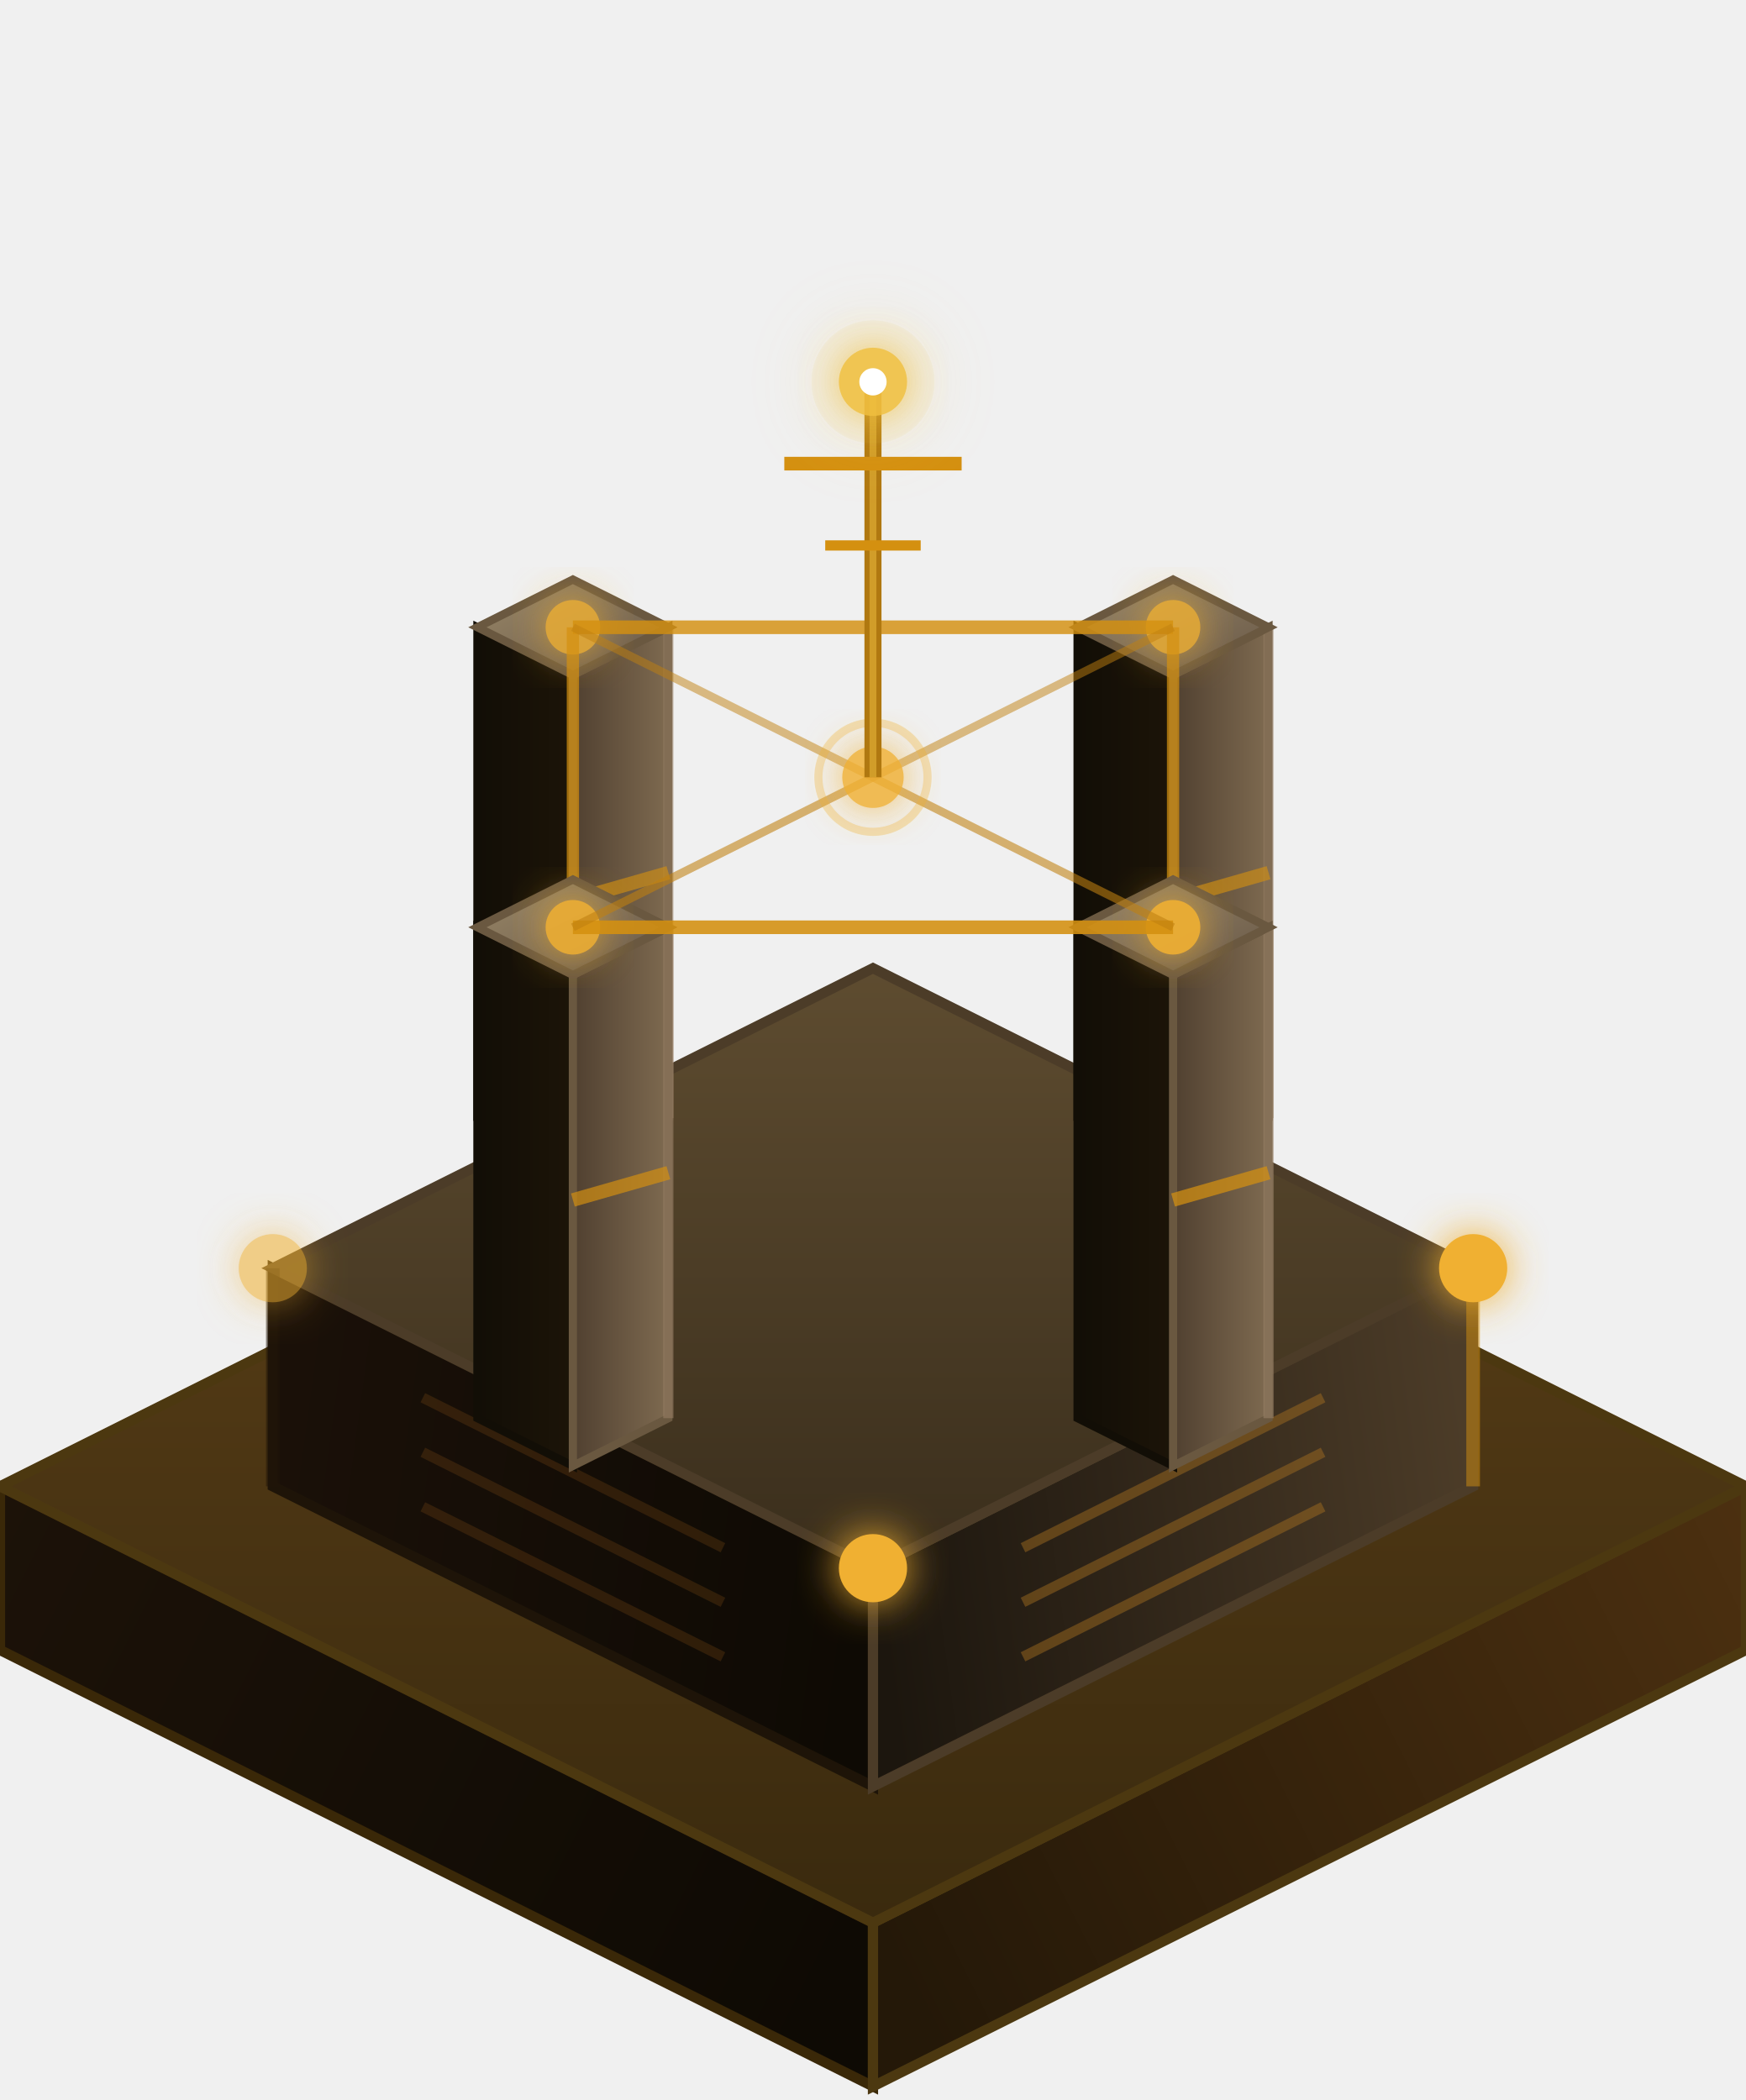
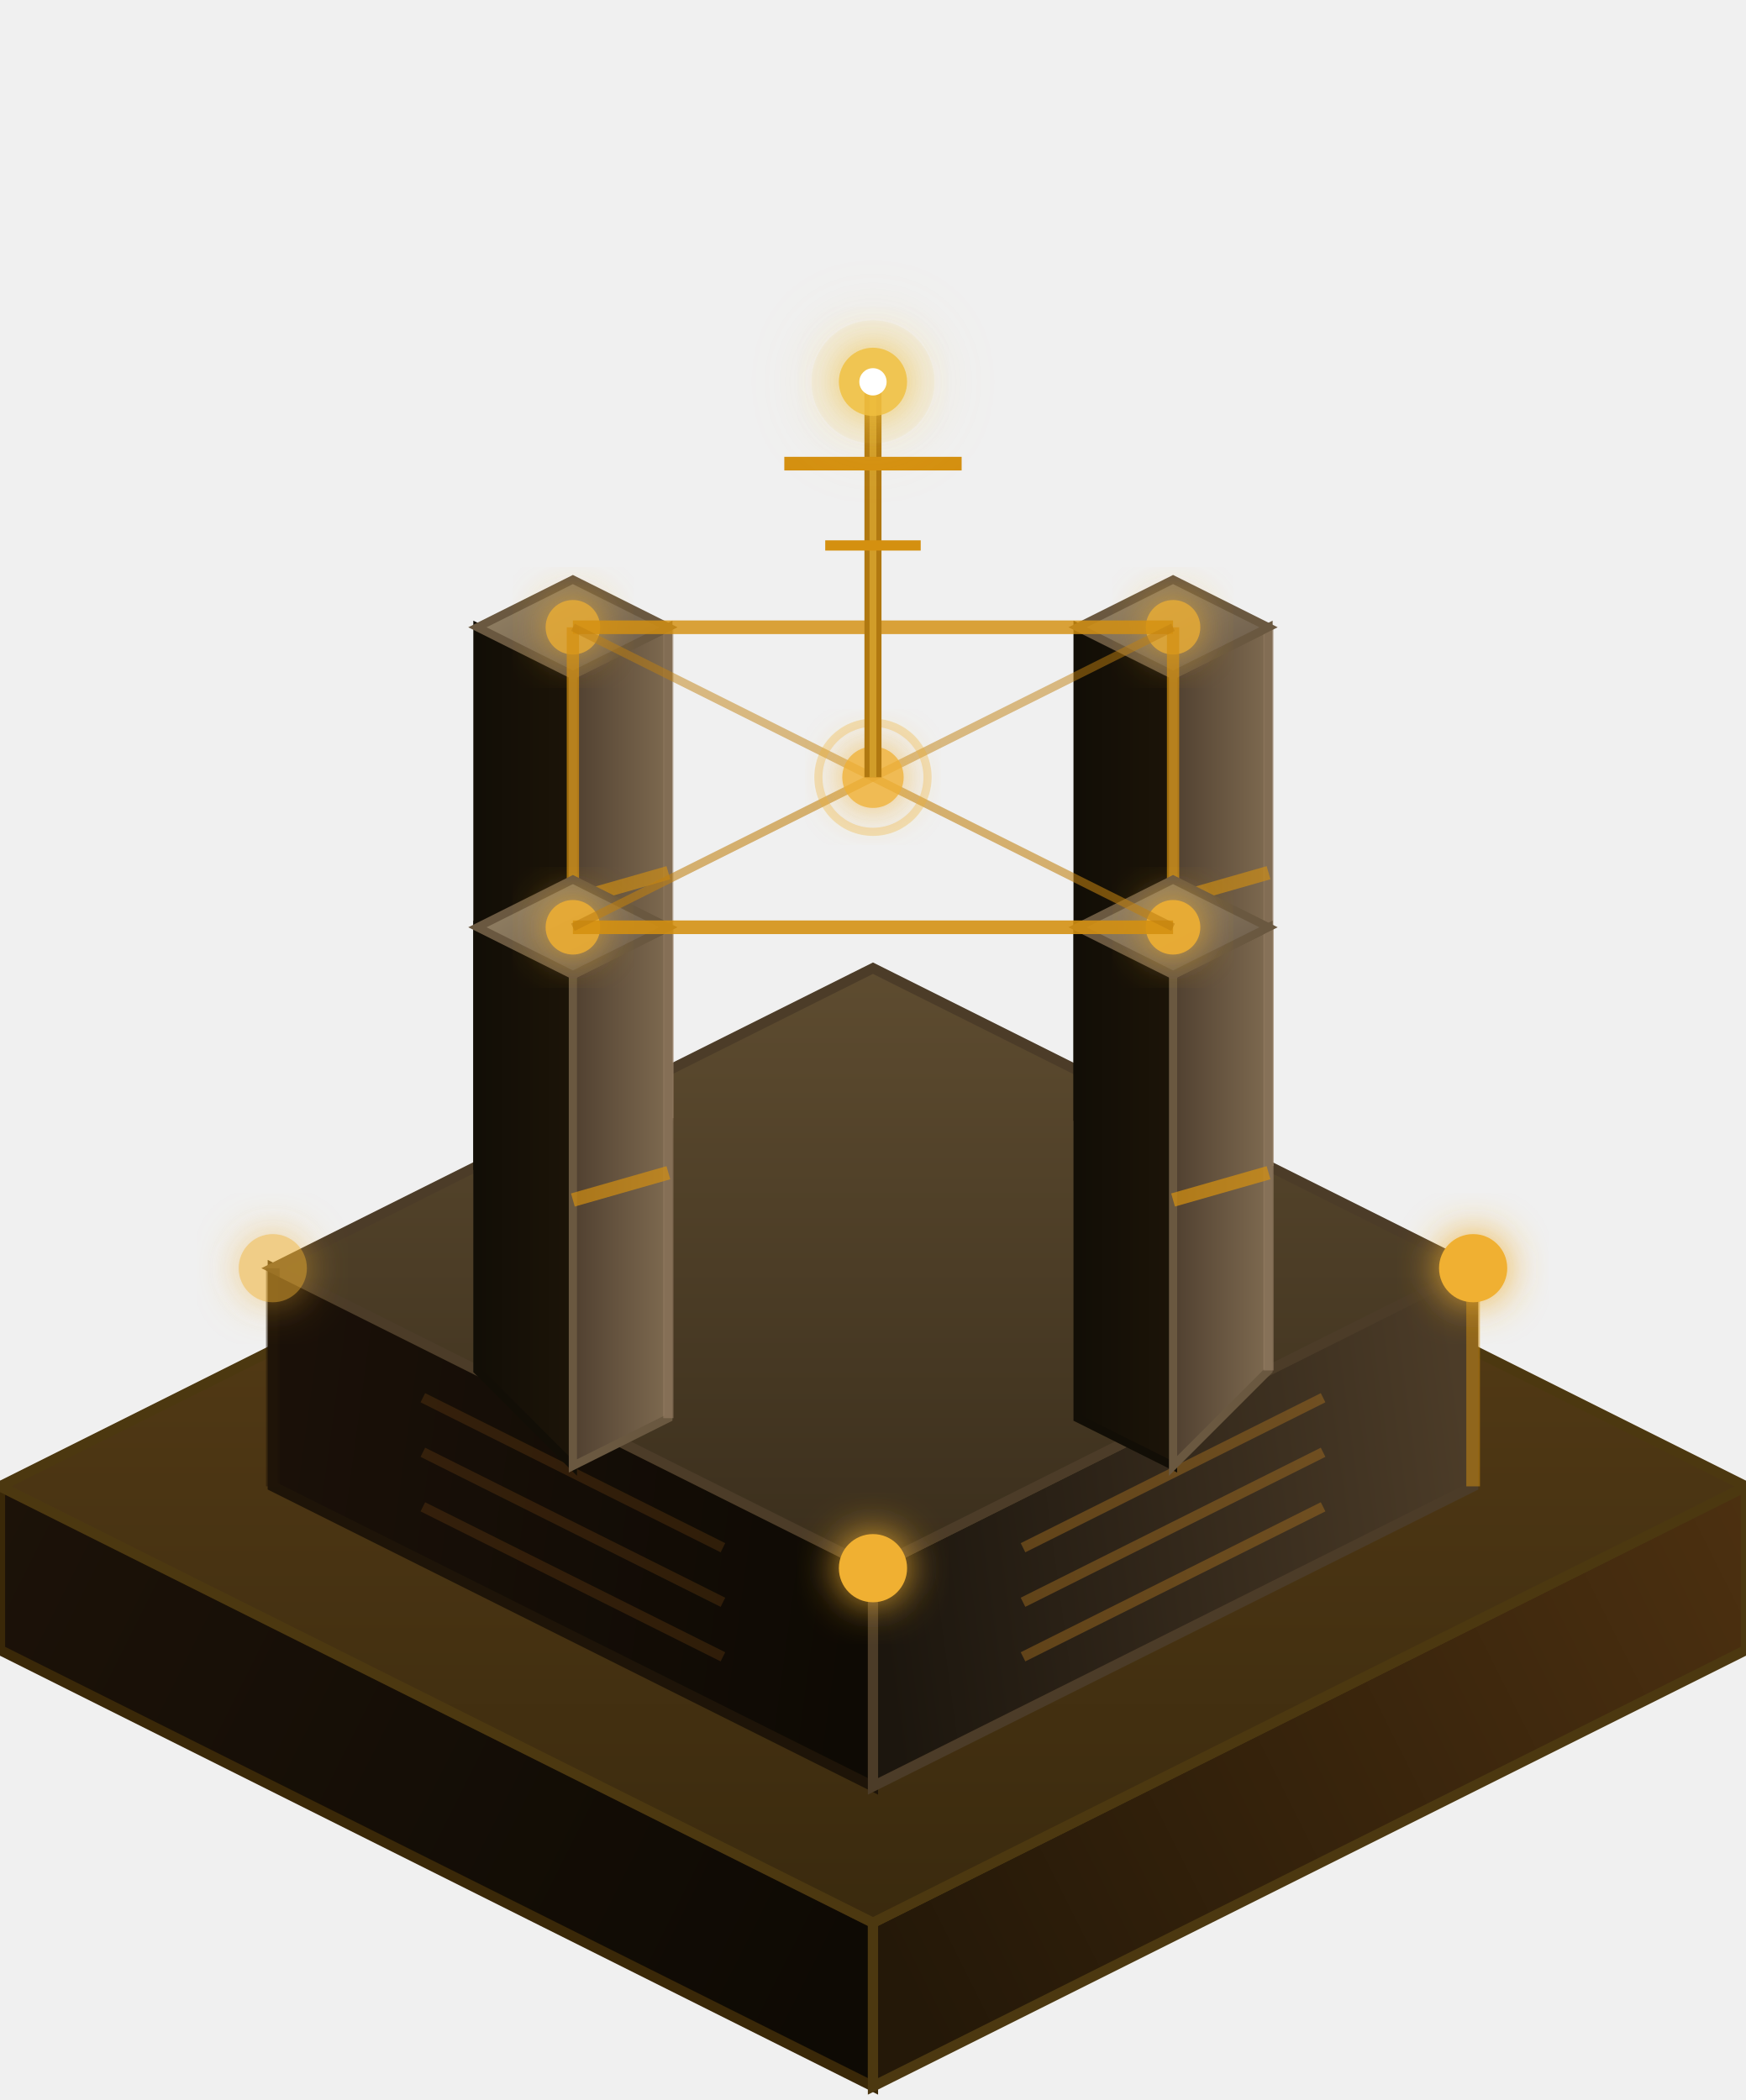
<svg xmlns="http://www.w3.org/2000/svg" viewBox="-128 -178 256 308" width="256" height="308">
  <defs>
    <linearGradient id="fR" gradientUnits="userSpaceOnUse" x1="128" y1="40" x2="0" y2="104">
      <stop offset="0%" stop-color="#4c3010" />
      <stop offset="100%" stop-color="#241808" />
    </linearGradient>
    <linearGradient id="fL" gradientUnits="userSpaceOnUse" x1="-128" y1="40" x2="0" y2="104">
      <stop offset="0%" stop-color="#1c1208" />
      <stop offset="100%" stop-color="#0e0a04" />
    </linearGradient>
    <linearGradient id="fT" gradientUnits="userSpaceOnUse" x1="0" y1="-24" x2="0" y2="104">
      <stop offset="0%" stop-color="#5c4018" />
      <stop offset="100%" stop-color="#3a2a0e" />
    </linearGradient>
    <linearGradient id="bR" gradientUnits="userSpaceOnUse" x1="88" y1="4" x2="0" y2="16">
      <stop offset="0%" stop-color="#4c3c28" />
      <stop offset="60%" stop-color="#2e2418" />
      <stop offset="100%" stop-color="#1c160e" />
    </linearGradient>
    <linearGradient id="bL" gradientUnits="userSpaceOnUse" x1="-88" y1="4" x2="0" y2="16">
      <stop offset="0%" stop-color="#1a1008" />
      <stop offset="100%" stop-color="#0e0a04" />
    </linearGradient>
    <linearGradient id="bT" gradientUnits="userSpaceOnUse" x1="0" y1="-72" x2="0" y2="16">
      <stop offset="0%" stop-color="#5e4c30" />
      <stop offset="100%" stop-color="#3a2e1c" />
    </linearGradient>
    <linearGradient id="cyR" x1="0" y1="0.5" x2="1" y2="0.5">
      <stop offset="0%" stop-color="#504030" />
      <stop offset="100%" stop-color="#7e6a50" />
    </linearGradient>
    <linearGradient id="cyL" x1="0" y1="0.5" x2="1" y2="0.5">
      <stop offset="0%" stop-color="#120e06" />
      <stop offset="100%" stop-color="#1c1408" />
    </linearGradient>
    <linearGradient id="cyTop" x1="0" y1="0" x2="1" y2="1">
      <stop offset="0%" stop-color="#9a8868" />
      <stop offset="100%" stop-color="#685848" />
    </linearGradient>
    <filter id="glow" x="-60%" y="-60%" width="220%" height="220%">
      <feGaussianBlur stdDeviation="3" result="blur" />
      <feMerge>
        <feMergeNode in="blur" />
        <feMergeNode in="SourceGraphic" />
      </feMerge>
    </filter>
    <filter id="softglow" x="-80%" y="-80%" width="260%" height="260%">
      <feGaussianBlur stdDeviation="5" result="blur" />
      <feMerge>
        <feMergeNode in="blur" />
        <feMergeNode in="SourceGraphic" />
      </feMerge>
    </filter>
    <filter id="ringglow" x="-100%" y="-100%" width="300%" height="300%">
      <feGaussianBlur stdDeviation="4" result="blur" />
      <feMerge>
        <feMergeNode in="blur" />
        <feMergeNode in="SourceGraphic" />
      </feMerge>
    </filter>
  </defs>
  <polygon points="-128,64 0,128 0,104 -128,40" fill="url(#fL)" stroke="#3a2808" stroke-width="1.5" />
  <polygon points="128,64 0,128 0,104 128,40" fill="url(#fR)" stroke="#4c3810" stroke-width="1.5" />
  <polygon points="0,-24 128,40 0,104 -128,40" fill="url(#fT)" stroke="#4c3810" stroke-width="1.5" />
  <g transform="translate(0, 36)">
    <polygon points="-88,4 0,48 0,16 -88,-28" fill="url(#bL)" stroke="#1e1408" stroke-width="1.5" />
    <polygon points="88,4 0,48 0,16 88,-28" fill="url(#bR)" stroke="#4c3c28" stroke-width="1.5" />
    <polygon points="0,-72 88,-28 0,16 -88,-28" fill="url(#bT)" stroke="#4c3c28" stroke-width="1.5" />
    <line x1="88" y1="4" x2="88" y2="-28" stroke="#d49010" stroke-width="2" opacity="0.5" />
    <line x1="66" y1="7" x2="22" y2="29" stroke="#a87020" stroke-width="1.5" opacity="0.45" />
    <line x1="66" y1="-1" x2="22" y2="21" stroke="#a87020" stroke-width="1.5" opacity="0.45" />
    <line x1="66" y1="-9" x2="22" y2="13" stroke="#a87020" stroke-width="1.5" opacity="0.45" />
    <line x1="-88" y1="4" x2="-88" y2="-28" stroke="#201408" stroke-width="2" opacity="0.5" />
    <line x1="-66" y1="7" x2="-22" y2="29" stroke="#6a4010" stroke-width="1.5" opacity="0.35" />
    <line x1="-66" y1="-1" x2="-22" y2="21" stroke="#6a4010" stroke-width="1.5" opacity="0.35" />
    <line x1="-66" y1="-9" x2="-22" y2="13" stroke="#6a4010" stroke-width="1.5" opacity="0.35" />
    <circle cx="88" cy="-28" r="5" fill="#f0b030" filter="url(#glow)" />
    <circle cx="-88" cy="-28" r="5" fill="#f0b030" filter="url(#glow)" opacity="0.55" />
    <circle cx="0" cy="16" r="5" fill="#f0b030" filter="url(#glow)" />
-     <polygon points="-58,-50 -44,-43 -44,-115 -58,-122" fill="url(#cyL)" stroke="#120e06" stroke-width="1.2" />
+     <polygon points="-58,-43 -44,-43 -44,-115 -58,-122" fill="url(#cyL)" stroke="#120e06" stroke-width="1.2" />
    <polygon points="-30,-50 -44,-43 -44,-115 -30,-122" fill="url(#cyR)" stroke="#6a5840" stroke-width="1.2" />
    <line x1="-30" y1="-50" x2="-30" y2="-122" stroke="#9a8268" stroke-width="1.5" opacity="0.5" />
    <line x1="-30" y1="-86" x2="-44" y2="-82" stroke="#d49010" stroke-width="2" opacity="0.62" />
    <polygon points="-44,-129 -30,-122 -44,-115 -58,-122" fill="url(#cyTop)" stroke="#6a5840" stroke-width="1.2" />
    <circle cx="-44" cy="-122" r="4" fill="#f0b030" filter="url(#glow)" opacity="0.8" />
    <polygon points="30,-50 44,-43 44,-115 30,-122" fill="url(#cyL)" stroke="#120e06" stroke-width="1.2" />
-     <polygon points="58,-50 44,-43 44,-115 58,-122" fill="url(#cyR)" stroke="#6a5840" stroke-width="1.2" />
-     <line x1="58" y1="-50" x2="58" y2="-122" stroke="#9a8268" stroke-width="1.5" opacity="0.5" />
+     <polygon points="58,-43 44,-43 44,-115 58,-122" fill="url(#cyR)" stroke="#6a5840" stroke-width="1.2" />
+     <line x1="58" y1="-43" x2="58" y2="-122" stroke="#9a8268" stroke-width="1.5" opacity="0.5" />
    <line x1="58" y1="-86" x2="44" y2="-82" stroke="#d49010" stroke-width="2" opacity="0.62" />
    <polygon points="44,-129 58,-122 44,-115 30,-122" fill="url(#cyTop)" stroke="#6a5840" stroke-width="1.2" />
    <circle cx="44" cy="-122" r="4" fill="#f0b030" filter="url(#glow)" opacity="0.8" />
    <line x1="-44" y1="-122" x2="44" y2="-122" stroke="#f0c040" stroke-width="6" opacity="0.15" filter="url(#ringglow)" />
    <line x1="-44" y1="-122" x2="44" y2="-122" stroke="#d49010" stroke-width="2" opacity="0.82" />
    <line x1="-44" y1="-122" x2="-44" y2="-78" stroke="#f0c040" stroke-width="5" opacity="0.12" filter="url(#ringglow)" />
    <line x1="-44" y1="-122" x2="-44" y2="-78" stroke="#d49010" stroke-width="1.8" opacity="0.72" />
    <line x1="44" y1="-122" x2="44" y2="-78" stroke="#f0c040" stroke-width="5" opacity="0.12" filter="url(#ringglow)" />
    <line x1="44" y1="-122" x2="44" y2="-78" stroke="#d49010" stroke-width="1.8" opacity="0.72" />
    <line x1="-44" y1="-122" x2="0" y2="-100" stroke="#c08010" stroke-width="1.2" opacity="0.5" />
    <line x1="44" y1="-122" x2="0" y2="-100" stroke="#c08010" stroke-width="1.2" opacity="0.5" />
-     <polygon points="-58,-6 -44,1 -44,-71 -58,-78" fill="url(#cyL)" stroke="#120e06" stroke-width="1.2" />
+     <polygon points="-58,-13 -44,1 -44,-71 -58,-78" fill="url(#cyL)" stroke="#120e06" stroke-width="1.2" />
    <polygon points="-30,-6 -44,1 -44,-71 -30,-78" fill="url(#cyR)" stroke="#6a5840" stroke-width="1.2" />
    <line x1="-30" y1="-6" x2="-30" y2="-78" stroke="#9a8268" stroke-width="1.5" opacity="0.55" />
    <line x1="-30" y1="-42" x2="-44" y2="-38" stroke="#d49010" stroke-width="2" opacity="0.68" />
    <polygon points="-44,-85 -30,-78 -44,-71 -58,-78" fill="url(#cyTop)" stroke="#6a5840" stroke-width="1.2" />
    <circle cx="-44" cy="-78" r="4" fill="#f0b030" filter="url(#glow)" opacity="0.88" />
    <polygon points="30,-6 44,1 44,-71 30,-78" fill="url(#cyL)" stroke="#120e06" stroke-width="1.2" />
-     <polygon points="58,-6 44,1 44,-71 58,-78" fill="url(#cyR)" stroke="#6a5840" stroke-width="1.2" />
-     <line x1="58" y1="-6" x2="58" y2="-78" stroke="#9a8268" stroke-width="1.5" opacity="0.6" />
+     <polygon points="58,-13 44,1 44,-71 58,-78" fill="url(#cyR)" stroke="#6a5840" stroke-width="1.2" />
+     <line x1="58" y1="-13" x2="58" y2="-78" stroke="#9a8268" stroke-width="1.5" opacity="0.6" />
    <line x1="58" y1="-42" x2="44" y2="-38" stroke="#d49010" stroke-width="2" opacity="0.72" />
    <polygon points="44,-85 58,-78 44,-71 30,-78" fill="url(#cyTop)" stroke="#6a5840" stroke-width="1.2" />
    <circle cx="44" cy="-78" r="4" fill="#f0b030" filter="url(#glow)" opacity="0.92" />
    <line x1="44" y1="-78" x2="-44" y2="-78" stroke="#f0c040" stroke-width="7" opacity="0.18" filter="url(#ringglow)" />
    <line x1="44" y1="-78" x2="-44" y2="-78" stroke="#d49010" stroke-width="2" opacity="0.88" />
    <line x1="-44" y1="-78" x2="0" y2="-100" stroke="#c08010" stroke-width="1.2" opacity="0.58" />
    <line x1="44" y1="-78" x2="0" y2="-100" stroke="#c08010" stroke-width="1.2" opacity="0.58" />
    <circle cx="0" cy="-100" r="4.5" fill="#f0b030" opacity="0.82" filter="url(#glow)" />
    <circle cx="0" cy="-100" r="8" fill="none" stroke="#f0b030" stroke-width="1.2" opacity="0.32" />
    <line x1="0" y1="-100" x2="0" y2="-158" stroke="#b07810" stroke-width="2.5" />
    <line x1="0" y1="-100" x2="0" y2="-158" stroke="#f0c040" stroke-width="1" opacity="0.52" />
    <line x1="-13" y1="-146" x2="13" y2="-146" stroke="#d49010" stroke-width="2" />
    <line x1="-7" y1="-134" x2="7" y2="-134" stroke="#d49010" stroke-width="1.5" />
    <circle cx="0" cy="-158" r="9" fill="#f0c040" opacity="0.12" filter="url(#softglow)" />
    <circle cx="0" cy="-158" r="5" fill="#f0c040" opacity="0.88" filter="url(#glow)" />
    <circle cx="0" cy="-158" r="2" fill="#ffffff" />
  </g>
</svg>
